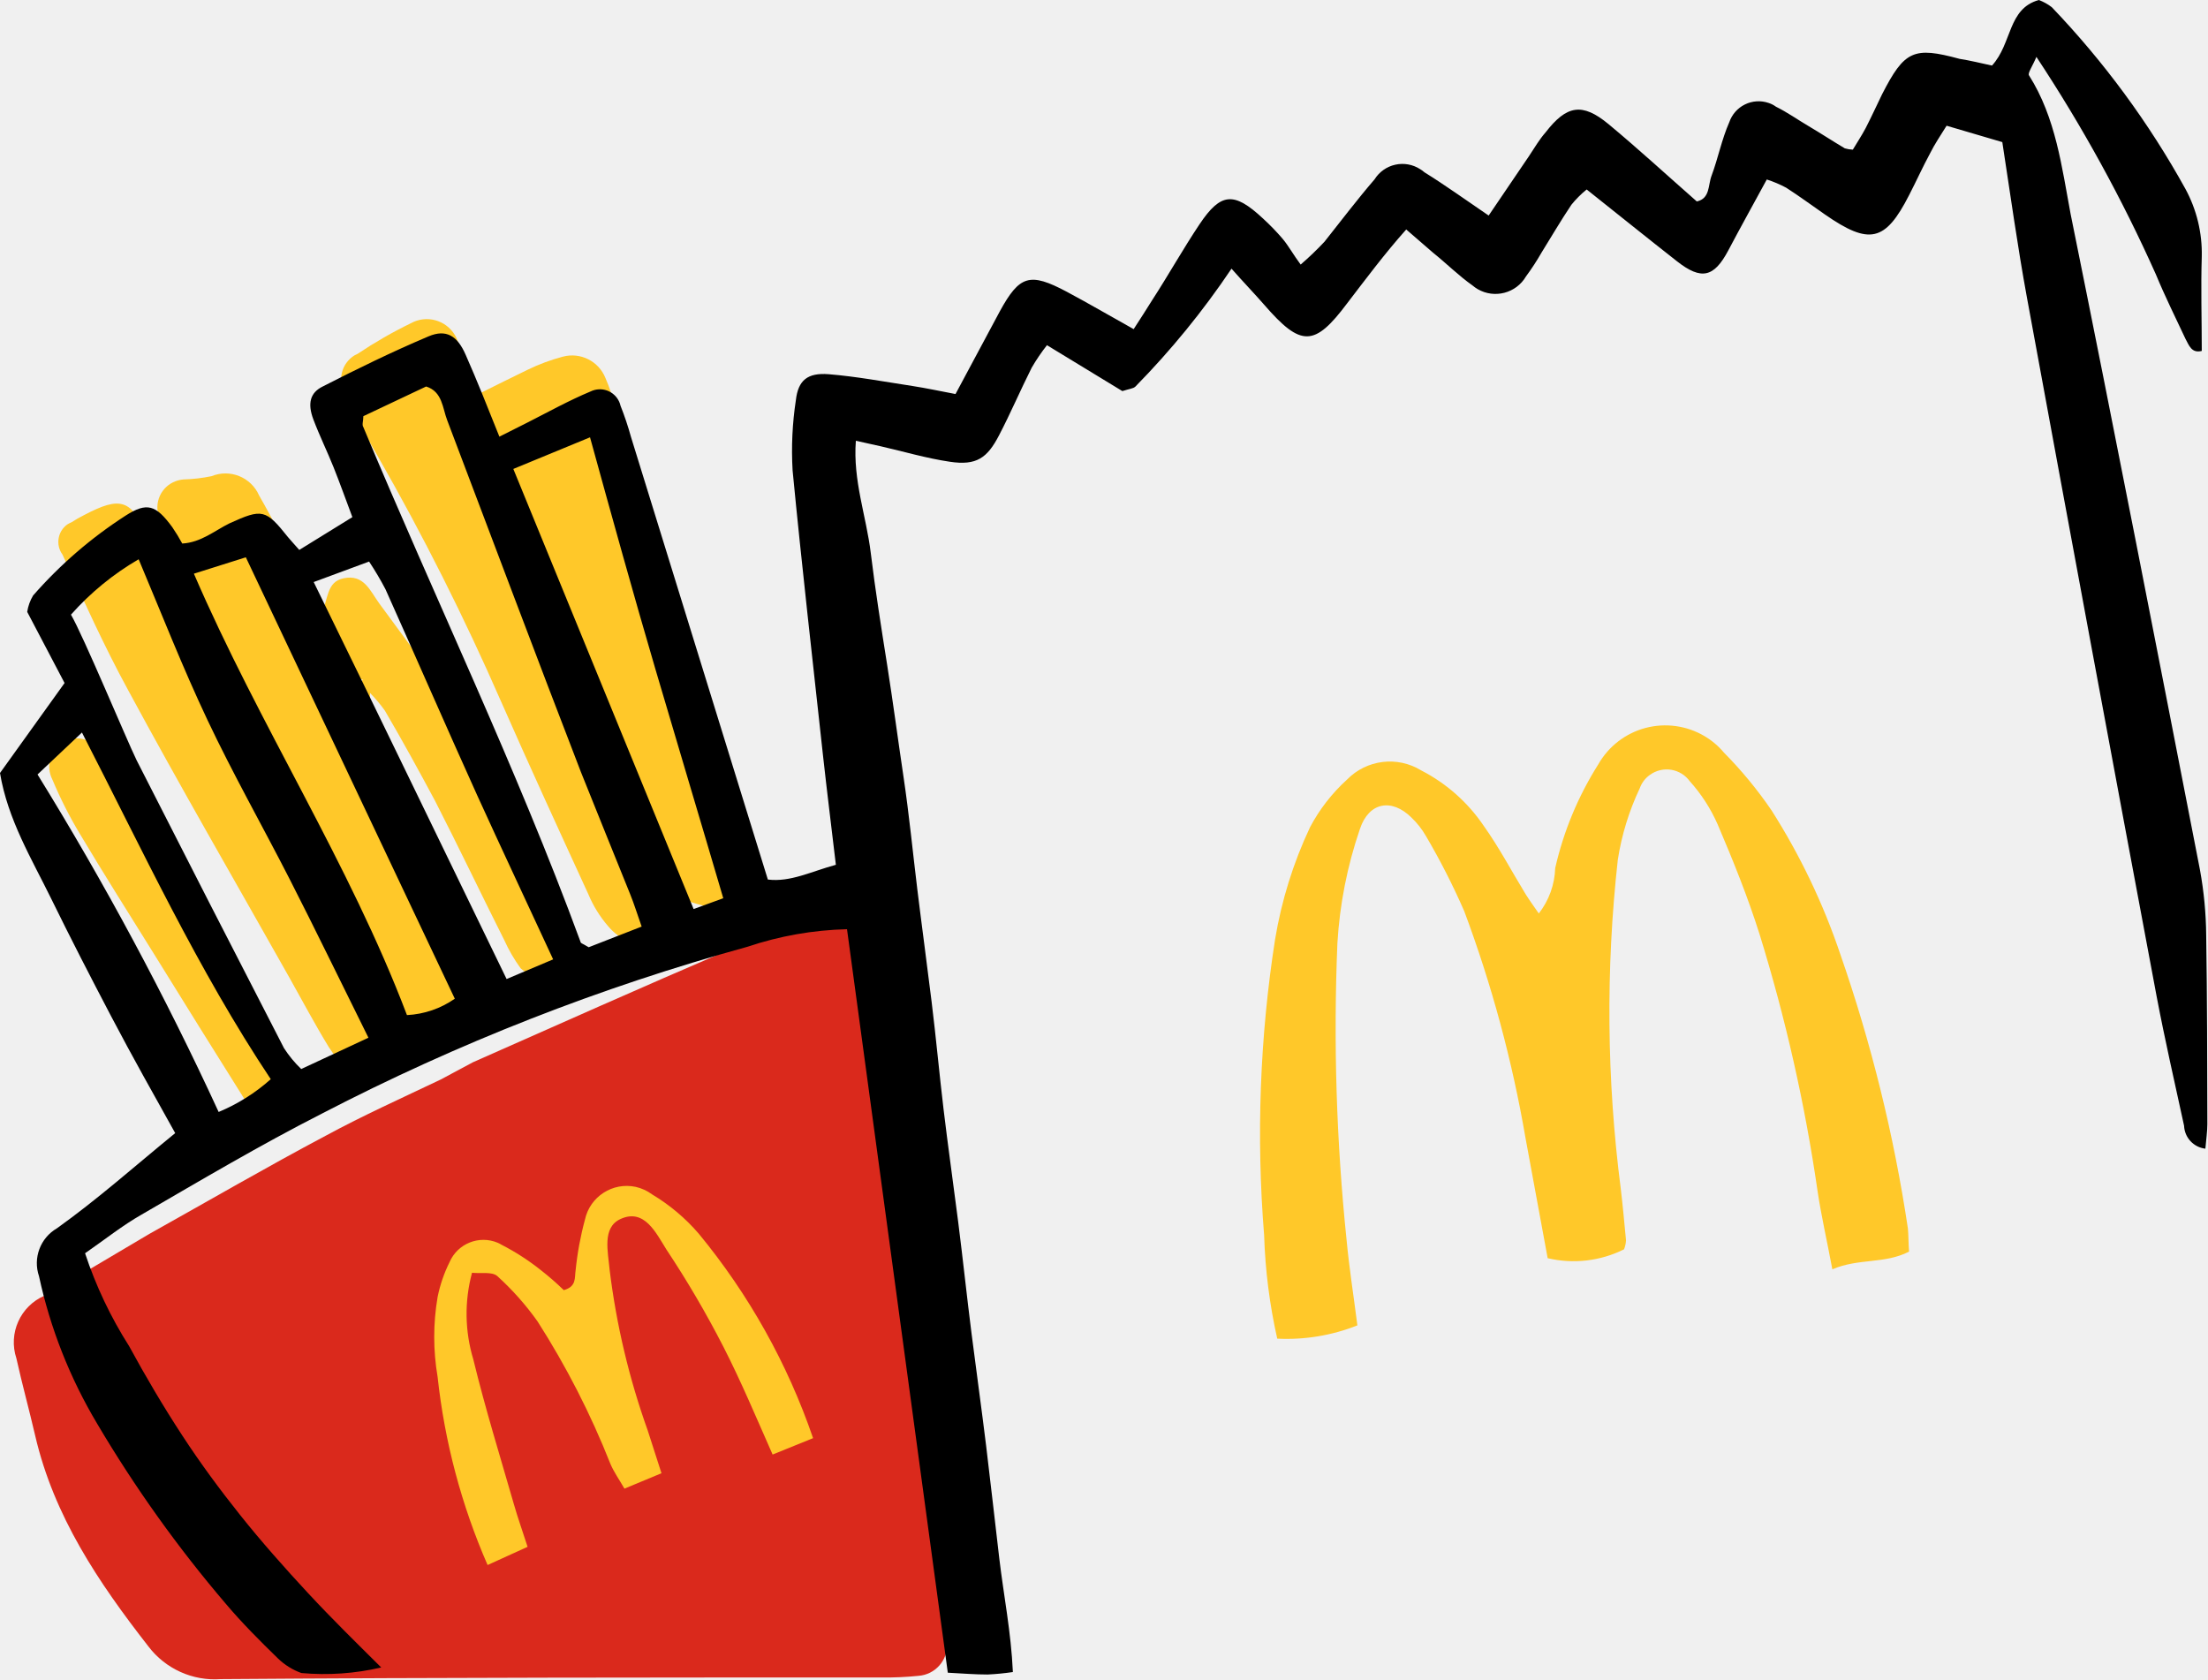
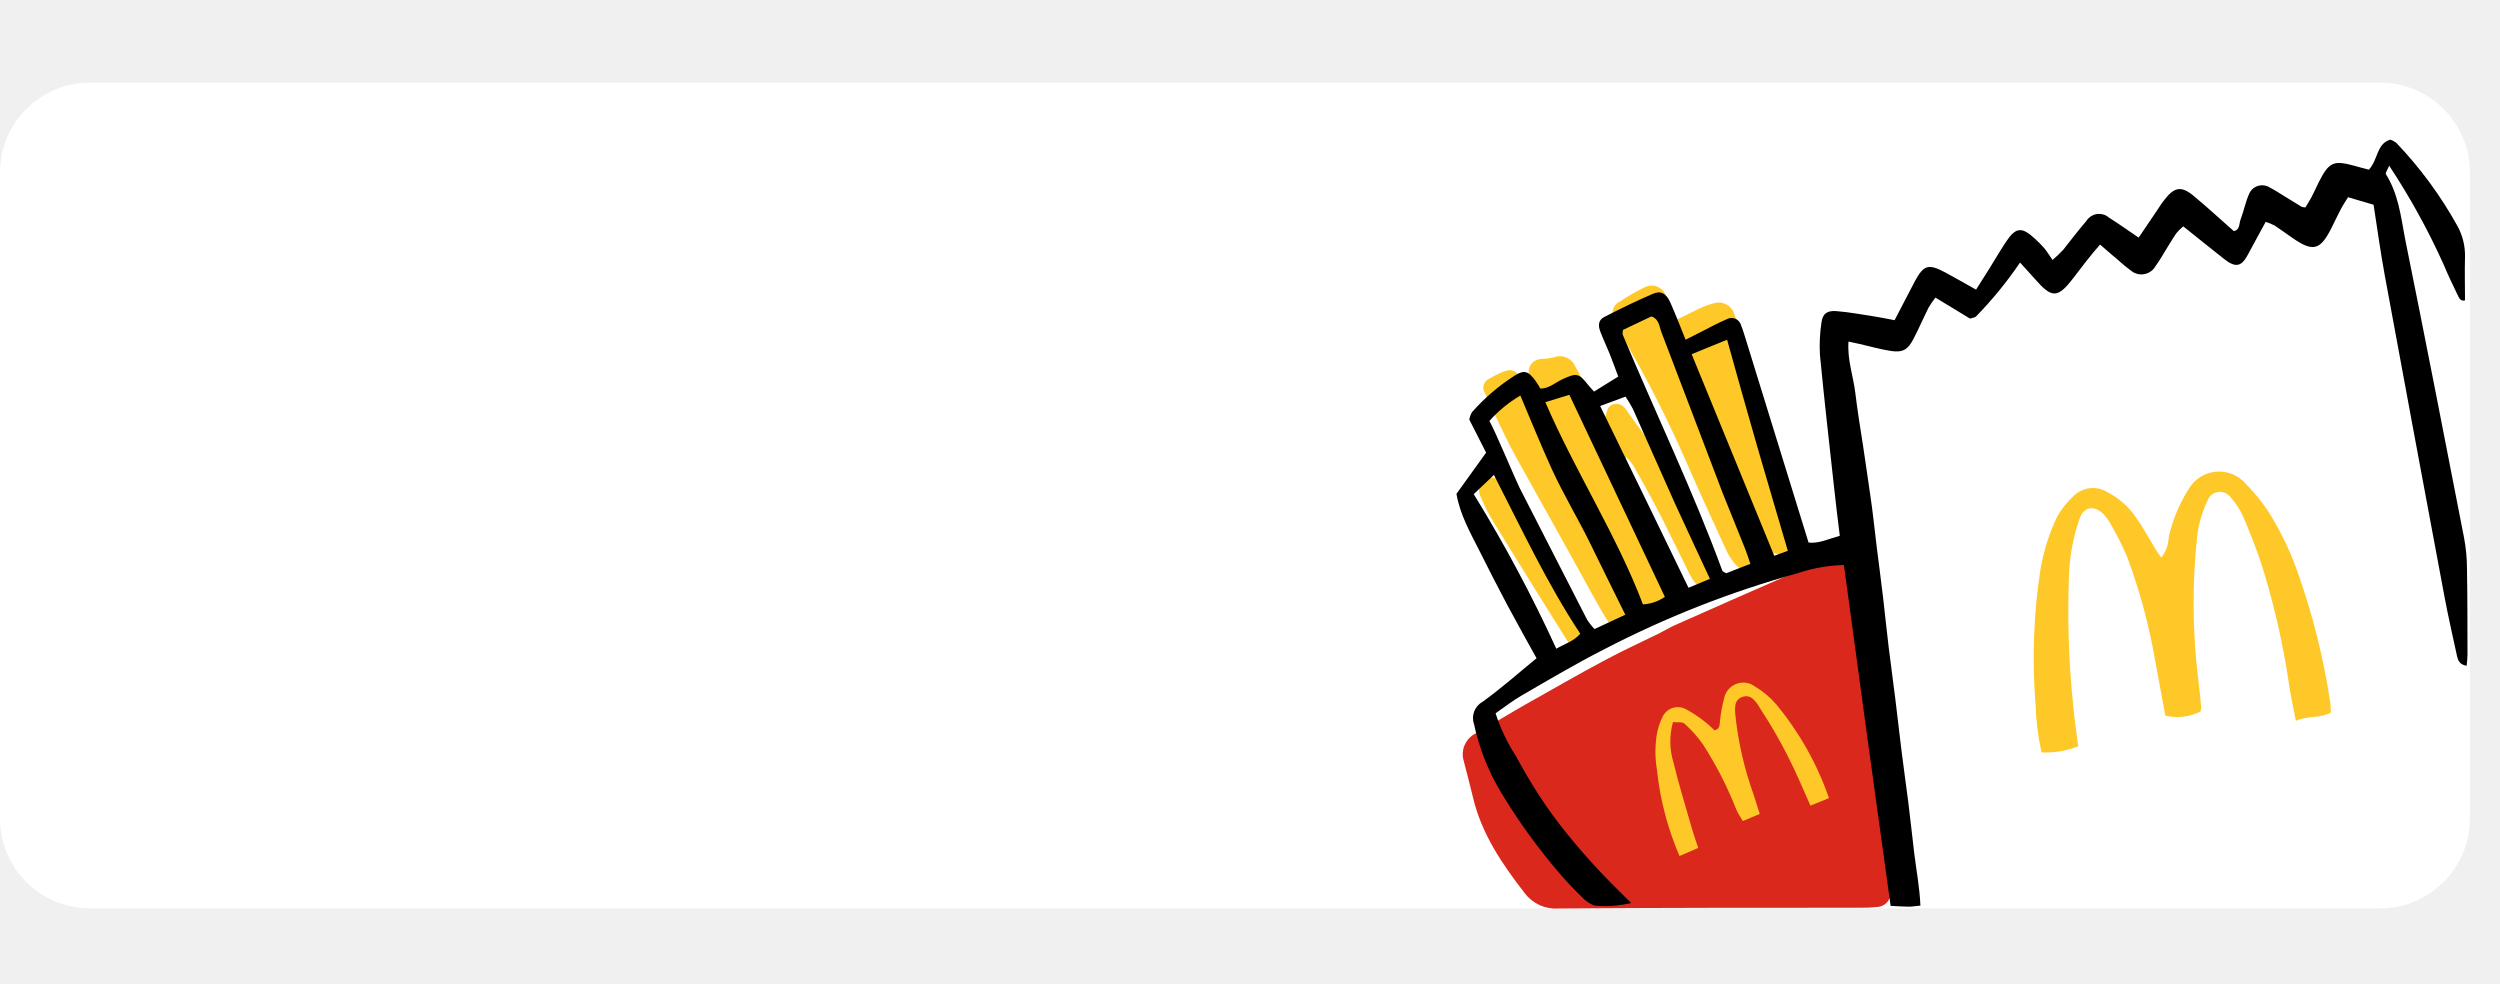
- <svg xmlns="http://www.w3.org/2000/svg" id="Layer_1" data-name="Layer 1" viewBox="0 0 134.72 102.45">
+ <svg xmlns="http://www.w3.org/2000/svg" id="Layer_1" data-name="Layer 1" viewBox="0 0 333 131">
  <defs>
-     <style>.cls-1{fill:#da291c;}.cls-2{fill:#ffc829;}.cls-3{fill:#fff;}</style>
+     <style>.cls-1{fill:#fff;}.cls-2{fill:#da291c;}.cls-3{fill:#ffc829;}.cls-4{fill:none;}</style>
  </defs>
+   <rect id="Rectangle_24-2" data-name="Rectangle 24-2" class="cls-1" y="11" width="329" height="110" rx="12" />
  <g id="Group_283" data-name="Group 283">
    <g id="From_selection_Image" data-name="From selection Image">
-       <path id="Path_884" data-name="Path 884" class="cls-1" d="M28.85,64.81C34,62.53,39.18,60.22,44.36,58c1.4-.6,2.88-1,4.34-1.51a7.5,7.5,0,0,1,1.68-.35c2.07-.2,3,1.08,2.19,3a3.24,3.24,0,0,0-.19,2.19A123.48,123.48,0,0,1,55.66,83.5c.09,1.34.24,2.67.45,4,.57,3.78.63,7.64,1.56,11.38a4.85,4.85,0,0,1,.12,1.42,1.89,1.89,0,0,1-1.74,1.94,19.57,19.57,0,0,1-2.3.1c-13.42,0-26.85,0-40.27.1a5.08,5.08,0,0,1-4.43-2C6,96.53,3.29,92.5,2.15,87.6,1.78,86,1.35,84.45,1,82.87a3.1,3.1,0,0,1,1.71-3.82C4.83,77.83,7,76.52,9.11,75.28c3.58-2,7.16-4.08,10.78-6,2.27-1.23,4.63-2.29,7-3.42Z" transform="translate(0 0)" />
-       <path id="Path_885" data-name="Path 885" class="cls-2" d="M25,64.23a8.63,8.63,0,0,0-.94.48c-1.85,1.21-2.81,1-4-.83-.85-1.39-1.61-2.83-2.41-4.25C14.36,53.79,11,48,7.81,42.09c-1.47-2.69-2.72-5.49-4-8.26A1.31,1.31,0,0,1,4.1,32a1.74,1.74,0,0,1,.27-.14,6.93,6.93,0,0,1,.75-.43c2.24-1.18,2.93-1,3.91,1.43A205.81,205.81,0,0,0,19.35,53.72c.77,1.41,1.52,2.83,2.43,4.52a2.63,2.63,0,0,0-.24-2.42c-1.51-3.1-3.1-6.17-4.64-9.25Q13.65,40,10.42,33.43a9.69,9.69,0,0,1-.71-1.88,1.7,1.7,0,0,1,1-2.19,1.72,1.72,0,0,1,.5-.11,9.74,9.74,0,0,0,1.7-.2,2.24,2.24,0,0,1,2.9,1.18c.91,1.58,1.71,3.21,2.55,4.83.4.75.79,1.51,1.25,2.38.43-.88.3-1.95,1.36-2.16,1.23-.26,1.61.76,2.16,1.52,1.13,1.55,2.28,3.09,3.41,4.63a53.88,53.88,0,0,1,6.38,11.22,28,28,0,0,1,1.26,4.69,2.44,2.44,0,0,1-.23,1.38,1.36,1.36,0,0,1-1.82.62,1.83,1.83,0,0,1-.36-.26,9.67,9.67,0,0,1-1-1.72c-1.42-2.82-2.78-5.68-4.22-8.49-1-1.87-2-3.69-3.07-5.52a9.11,9.11,0,0,0-.9-1.07,3.89,3.89,0,0,0,.1,1.08q3,6.22,6,12.43c.8,1.65,1.8,3.24.37,5.07-.18.24,0,.73-.06,1.11C28.89,62.92,25.56,64.73,25,64.23ZM22,41.65l.1-.17-.15,0Z" transform="translate(0 0)" />
-       <path id="Path_886" data-name="Path 886" class="cls-2" d="M29.27,24c1.06-.52,2-1,2.92-1.44a11.83,11.83,0,0,1,2.15-.8,2.19,2.19,0,0,1,2.6,1.3,10.08,10.08,0,0,1,.55,1.63c.68,2.29,1.34,4.6,2,6.88,2.08,6.78,4.2,13.55,5.93,20.43a5.51,5.51,0,0,1,.22,1.13,2,2,0,0,1-2.57,2.16A10,10,0,0,1,42.05,55a2.46,2.46,0,0,0-.3.55c-.17,1-.4,2-1.56,2.15a3.41,3.41,0,0,1-3.09-1.2,7.22,7.22,0,0,1-1.2-1.94c-1.8-3.92-3.6-7.84-5.34-11.79a156,156,0,0,0-7.49-14.9,42,42,0,0,1-2-3.82,1.72,1.72,0,0,1,.56-2.37l.2-.1a27.21,27.21,0,0,1,3.24-1.86,2,2,0,0,1,2.69.73,1.58,1.58,0,0,1,.16.35c.26.51.4,1.08.62,1.61S29,23.43,29.27,24Z" transform="translate(0 0)" />
-       <path id="Path_887" data-name="Path 887" class="cls-2" d="M18.54,67.12A1.56,1.56,0,0,1,17,68.66a1.65,1.65,0,0,1-.78-.23A4.72,4.72,0,0,1,15,67.19c-1.89-3-3.75-6-5.61-9-1.52-2.44-3.05-4.86-4.52-7.32A25.71,25.71,0,0,1,3.2,47.57a1.74,1.74,0,0,1,.73-2.34l.14-.06a1.64,1.64,0,0,1,2,.63,5.58,5.58,0,0,1,.51.69l7.5,12.22c1,1.71,2,3.44,3,5.17C17.74,65,18.52,66,18.54,67.12Z" transform="translate(0 0)" />
-       <path id="Path_888" data-name="Path 888" class="cls-3" d="M17.32,101.46c1.32-1,1.32-1,3,0Z" transform="translate(0 0)" />
-       <path id="Path_889" data-name="Path 889" class="cls-3" d="M47.64,88.39c-.23-.25-.44-.37-.45-.5a8.83,8.83,0,0,1,0-1.26.39.39,0,0,1,.26,0A1.12,1.12,0,0,1,48,88C47.93,88.1,47.84,88.15,47.64,88.39Z" transform="translate(0 0)" />
-       <path id="Path_890" data-name="Path 890" class="cls-3" d="M22,41.65l0-.19.14,0Z" transform="translate(0 0)" />
+       <path id="Path_884" data-name="Path 884" class="cls-2" d="M98.14,72.88c5.17-2.29,10.33-4.59,15.52-6.84,1.4-.61,2.88-1,4.33-1.52a8.75,8.75,0,0,1,1.69-.35c2.06-.19,3,1.09,2.18,3a3.24,3.24,0,0,0-.19,2.19A124.67,124.67,0,0,1,125,91.56a38.23,38.23,0,0,0,.45,4c.57,3.79.63,7.65,1.55,11.39a5.19,5.19,0,0,1,.13,1.42,1.89,1.89,0,0,1-1.75,1.94,19.57,19.57,0,0,1-2.3.1c-13.42,0-26.84,0-40.26.1a5.11,5.11,0,0,1-4.44-2.05c-3-3.86-5.76-7.9-6.9-12.79-.37-1.58-.8-3.15-1.2-4.73A3.11,3.11,0,0,1,72,87.12c2.18-1.22,4.29-2.54,6.46-3.77,3.58-2,7.15-4.09,10.77-6,2.28-1.23,4.64-2.29,6.95-3.43Z" transform="translate(124.71 10.5)" />
+       <path id="Path_885" data-name="Path 885" class="cls-3" d="M94.26,72.29c-.45.23-.72.33-1,.48-1.85,1.21-2.81,1-4-.82-.85-1.39-1.62-2.83-2.42-4.25C83.66,61.86,80.32,56,77.1,50.16c-1.46-2.69-2.71-5.49-4-8.27a1.3,1.3,0,0,1,.31-1.8.94.94,0,0,1,.26-.14,8,8,0,0,1,.75-.43c2.25-1.18,2.93-1,3.91,1.42A207,207,0,0,0,88.64,61.79c.78,1.41,1.53,2.83,2.44,4.52a2.69,2.69,0,0,0-.25-2.43c-1.51-3.1-3.1-6.16-4.63-9.25q-3.27-6.56-6.49-13.13a9.66,9.66,0,0,1-.7-1.88,1.7,1.7,0,0,1,1-2.19,1.72,1.72,0,0,1,.5-.11,9.74,9.74,0,0,0,1.7-.2,2.23,2.23,0,0,1,2.9,1.18c.91,1.57,1.71,3.21,2.56,4.82.4.76.79,1.52,1.24,2.39.43-.88.31-1.95,1.36-2.17,1.23-.25,1.61.77,2.17,1.53,1.12,1.55,2.27,3.09,3.41,4.63a53.39,53.39,0,0,1,6.37,11.22,28,28,0,0,1,1.27,4.69,2.53,2.53,0,0,1-.23,1.38,1.35,1.35,0,0,1-1.82.61,1,1,0,0,1-.36-.26,8.73,8.73,0,0,1-1-1.71c-1.42-2.82-2.78-5.68-4.23-8.49-1-1.87-2-3.69-3.06-5.52a9.34,9.34,0,0,0-.91-1.07,4.3,4.3,0,0,0,.1,1.08q3,6.23,6,12.43c.8,1.65,1.8,3.24.37,5.07-.19.24,0,.73-.06,1.11C98.18,71,94.86,72.8,94.26,72.29Zm-3-22.57.09-.17-.14,0Z" transform="translate(124.71 10.5)" />
+       <path id="Path_886" data-name="Path 886" class="cls-3" d="M98.57,32.11c1.05-.53,2-1,2.92-1.44a11.83,11.83,0,0,1,2.15-.8,2.18,2.18,0,0,1,2.6,1.29,12,12,0,0,1,.54,1.63c.69,2.3,1.34,4.6,2,6.89,2.08,6.78,4.2,13.55,5.94,20.43a7.15,7.15,0,0,1,.22,1.12,2,2,0,0,1-1.73,2.24,2,2,0,0,1-.85-.07,9.15,9.15,0,0,1-1.05-.33,2,2,0,0,0-.3.55c-.17,1-.4,2-1.57,2.15a3.41,3.41,0,0,1-3.08-1.2,7.41,7.41,0,0,1-1.21-1.95c-1.8-3.91-3.6-7.84-5.33-11.78a156,156,0,0,0-7.49-14.9,39.63,39.63,0,0,1-2-3.82,1.73,1.73,0,0,1,.55-2.37l.2-.1a26.08,26.08,0,0,1,3.24-1.86,2,2,0,0,1,2.7.73,2.17,2.17,0,0,1,.15.35c.26.51.4,1.08.62,1.61S98.29,31.49,98.57,32.11Z" transform="translate(124.71 10.5)" />
+       <path id="Path_887" data-name="Path 887" class="cls-3" d="M87.84,75.19a1.58,1.58,0,0,1-2.38,1.31,4.53,4.53,0,0,1-1.15-1.24c-1.89-3-3.75-6-5.62-9-1.51-2.43-3-4.85-4.52-7.31a24.43,24.43,0,0,1-1.67-3.31,1.73,1.73,0,0,1,.72-2.34l.14-.06a1.64,1.64,0,0,1,2,.63,6.82,6.82,0,0,1,.51.69q3.75,6.11,7.49,12.22c1,1.7,2,3.44,3,5.17C87,73,87.82,74,87.84,75.19Z" transform="translate(124.71 10.5)" />
+       <path id="Path_888" data-name="Path 888" class="cls-1" d="M86.62,109.53c1.31-1,1.31-1,3,0Z" transform="translate(124.71 10.5)" />
+       <path id="Path_889" data-name="Path 889" class="cls-1" d="M116.94,96.46c-.24-.25-.45-.37-.46-.51a8.69,8.69,0,0,1,0-1.25.36.36,0,0,1,.25,0,1.11,1.11,0,0,1,.5,1.39C117.22,96.16,117.14,96.22,116.94,96.46Z" transform="translate(124.71 10.5)" />
+       <path id="Path_890" data-name="Path 890" class="cls-1" d="M91.26,49.72l-.05-.19.14,0Z" transform="translate(124.71 10.5)" />
    </g>
    <g id="Layer_7_Image" data-name="Layer 7 Image">
-       <path id="Path_891" data-name="Path 891" d="M121.54,4c1.24-1.35.95-3.47,2.86-4a3.07,3.07,0,0,1,.79.44,53.4,53.4,0,0,1,8.15,11.08,8.25,8.25,0,0,1,1,4.13c-.06,1.91,0,3.83,0,5.76-.63.16-.78-.35-1-.75-.61-1.3-1.25-2.59-1.8-3.92a92.49,92.49,0,0,0-7.29-13.27c-.22.54-.55,1-.45,1.13,1.64,2.59,2,5.6,2.54,8.47,2.7,13.33,5.3,26.69,7.89,40a23.35,23.35,0,0,1,.38,4c.06,3.84.06,7.67.07,11.51,0,.45-.07.91-.12,1.5a1.47,1.47,0,0,1-1.3-1.4c-.57-2.62-1.17-5.24-1.67-7.87q-4-21.33-7.92-42.67c-.57-3.1-1-6.23-1.5-9.47l-3.4-1c-.36.58-.72,1.11-1,1.67-.46.85-.85,1.72-1.29,2.57-1.45,2.84-2.42,3.06-5.14,1.17-.78-.54-1.55-1.11-2.36-1.63a7.2,7.2,0,0,0-1.18-.5c-.82,1.51-1.6,2.91-2.35,4.33-.87,1.64-1.64,1.83-3.13.66-1.8-1.41-3.57-2.84-5.51-4.38a6.29,6.29,0,0,0-.93.93c-.64.95-1.22,1.95-1.83,2.93a14.8,14.8,0,0,1-.94,1.44,2.16,2.16,0,0,1-2.95.78,2.18,2.18,0,0,1-.31-.22c-.85-.6-1.61-1.36-2.41-2L85.8,14c-1.32,1.48-2.45,3-3.6,4.5-2,2.67-2.82,2.68-5.06.1-.61-.7-1.26-1.37-2-2.21a50.15,50.15,0,0,1-5.87,7.2c-.13.12-.36.13-.79.27l-4.6-2.8a11.77,11.77,0,0,0-.93,1.37c-.69,1.37-1.29,2.78-2,4.14s-1.36,1.85-3,1.6c-1.42-.21-2.8-.62-4.2-.94l-1.53-.34c-.19,2.42.64,4.61.91,6.85s.64,4.55,1,6.83.66,4.56,1,6.84.56,4.56.84,6.85.59,4.56.87,6.84.47,4.39.73,6.57.6,4.57.89,6.85.53,4.57.82,6.85.61,4.56.89,6.85.53,4.57.8,6.85.72,4.5.83,6.94a15.44,15.44,0,0,1-1.54.15c-.75,0-1.5-.06-2.43-.11-2.06-15.16-4.1-30.24-6.15-45.36a20.6,20.6,0,0,0-6.07,1.07A133,133,0,0,0,19.64,67.94c-3.75,1.91-7.38,4.06-11,6.16-1.16.66-2.21,1.5-3.45,2.36a25.4,25.4,0,0,0,2.69,5.67c1,1.84,2.08,3.67,3.23,5.43s2.3,3.31,3.55,4.88,2.72,3.23,4.15,4.77,2.92,3,4.45,4.52a15.33,15.33,0,0,1-4.87.34,4,4,0,0,1-1.42-.88c-1.1-1.07-2.19-2.16-3.18-3.33a78,78,0,0,1-7.86-11,29.81,29.81,0,0,1-3.55-9,2.46,2.46,0,0,1,1.09-2.92c2.48-1.77,4.77-3.81,7.22-5.81C9.42,66.85,8.07,64.46,6.78,62s-2.47-4.75-3.65-7.16S.47,50,0,47.16l3.94-5.49L1.66,37.33a2.77,2.77,0,0,1,.36-1,26.75,26.75,0,0,1,5.64-4.87c1.31-.84,1.85-.66,2.85.7a11.21,11.21,0,0,1,.61,1c1.14-.06,2-.8,2.88-1.23,2-.91,2.21-.87,3.58.85.17.21.37.41.68.77l3.24-2c-.42-1.12-.77-2.1-1.15-3.05s-.86-1.93-1.23-2.91-.19-1.63.55-2c2.13-1.09,4.28-2.14,6.48-3.07,1.06-.45,1.75-.05,2.26,1.12.7,1.58,1.33,3.18,2.06,5l1.71-.86c1.28-.65,2.54-1.35,3.86-1.9a1.29,1.29,0,0,1,1.73.61,1.14,1.14,0,0,1,.09.26,18.61,18.61,0,0,1,.64,1.91l8.35,27c1.38.17,2.64-.49,4.15-.9-.27-2.29-.54-4.45-.78-6.62-.63-5.81-1.3-11.62-1.86-17.44a20.54,20.54,0,0,1,.2-4.29c.14-1.21.71-1.68,2-1.58,1.71.14,3.41.46,5.12.72.84.13,1.67.31,2.62.49L61,19c1.21-2.21,1.83-2.4,4.09-1.2,1.35.72,2.66,1.49,4.08,2.28.43-.66.78-1.21,1.13-1.77,1-1.54,1.88-3.12,2.89-4.63,1.3-1.94,2.1-2,3.87-.35a14.05,14.05,0,0,1,1.2,1.24c.37.44.67,1,1.1,1.57a19,19,0,0,0,1.45-1.39c1-1.26,2-2.58,3.06-3.81a2,2,0,0,1,2.78-.62,1.57,1.57,0,0,1,.26.19c1.29.8,2.52,1.69,3.92,2.64l2.47-3.64c.32-.48.62-1,1-1.43,1.29-1.67,2.24-1.83,3.84-.51,1.83,1.52,3.58,3.13,5.39,4.72.82-.18.68-1,.9-1.57.4-1.07.62-2.22,1.08-3.26a1.89,1.89,0,0,1,2.4-1.18,1.6,1.6,0,0,1,.45.23c.69.34,1.32.79,2,1.19s1.46.91,2.2,1.35a2,2,0,0,0,.49.08c.23-.39.53-.84.78-1.31.35-.68.67-1.38,1-2.06,1.37-2.68,1.93-2.93,4.73-2.17C120.2,3.69,120.85,3.85,121.54,4ZM22.48,63.31c-1.69-3.4-3.22-6.57-4.82-9.7s-3.45-6.4-5-9.68-2.77-6.42-4.2-9.81A16.81,16.81,0,0,0,4.33,37.5c.75,1.28,3.35,7.53,4,8.87q4.48,8.81,9,17.58a7.09,7.09,0,0,0,1.05,1.27Zm-.31-37.92c0,.31-.1.52,0,.67,4.38,10.49,9.33,20.73,13.25,31.4,0,.08.14.12.22.17l.28.16,3.23-1.26c-.27-.76-.46-1.39-.71-2-1-2.48-2-4.94-3-7.44C32.7,40,30,32.79,27.29,25.65,27,24.91,27,23.89,26,23.58Zm9.15,3.22,11,26.85,1.81-.66C42.72,50,41.35,45.45,40,40.86s-2.67-9.36-4-14.18Zm2.43,29.92c-1.6-3.46-3.14-6.73-4.63-10-1.89-4.18-3.72-8.39-5.6-12.58a19,19,0,0,0-1-1.69l-3.38,1.25c4,8.16,7.83,16.12,11.77,24.22ZM11.83,35c4,9.27,9.48,17.65,13,26.93a5.59,5.59,0,0,0,2.92-1L15,34ZM2.29,47.25A191.18,191.18,0,0,1,13.34,67.84a11.25,11.25,0,0,0,3.18-2C12.06,59.14,8.73,51.94,5,44.69Z" transform="translate(0 0)" />
+       <path id="Path_891" data-name="Path 891" d="M190.83,12.1c1.25-1.36,1-3.47,2.86-4a2.88,2.88,0,0,1,.79.43,53.73,53.73,0,0,1,8.15,11.09,8.14,8.14,0,0,1,1,4.12c-.06,1.92,0,3.84,0,5.77-.64.16-.79-.35-1-.75-.62-1.3-1.25-2.59-1.8-3.92a93.53,93.53,0,0,0-7.3-13.27c-.22.53-.55,1-.44,1.13,1.64,2.59,2,5.6,2.53,8.47,2.7,13.33,5.3,26.69,7.89,40a22.39,22.39,0,0,1,.38,4c.07,3.83.06,7.67.07,11.51,0,.45-.06.91-.11,1.5-1-.16-1.17-.77-1.31-1.4-.56-2.63-1.17-5.24-1.66-7.88q-4-21.33-7.93-42.67c-.57-3.1-1-6.23-1.5-9.46l-3.4-1c-.36.58-.72,1.11-1,1.67-.45.85-.85,1.72-1.28,2.57-1.46,2.84-2.43,3.06-5.14,1.17-.79-.54-1.56-1.11-2.36-1.64a8.26,8.26,0,0,0-1.19-.49c-.82,1.51-1.6,2.91-2.35,4.33-.86,1.64-1.64,1.82-3.13.66-1.79-1.41-3.57-2.84-5.5-4.39a7,7,0,0,0-.94.94c-.64.95-1.22,1.95-1.82,2.92a17.09,17.09,0,0,1-.94,1.45,2.17,2.17,0,0,1-3,.78,2.32,2.32,0,0,1-.3-.22c-.86-.61-1.61-1.36-2.41-2l-1.67-1.44c-1.32,1.47-2.44,3-3.6,4.5-2.05,2.66-2.82,2.67-5.06.1-.61-.71-1.26-1.37-2-2.21a52.06,52.06,0,0,1-5.88,7.2c-.13.12-.35.13-.78.27l-4.61-2.8a12.56,12.56,0,0,0-.93,1.36c-.68,1.37-1.29,2.79-2,4.15s-1.35,1.85-3,1.6c-1.42-.22-2.8-.62-4.2-.94L121.51,35c-.18,2.42.64,4.6.91,6.85s.64,4.55,1,6.83.65,4.55,1,6.83.56,4.57.85,6.85.59,4.57.86,6.85.47,4.38.74,6.57.6,4.56.88,6.85.54,4.57.82,6.85.61,4.56.9,6.84.52,4.57.8,6.86.71,4.5.82,6.94c-.63.06-1.09.15-1.54.15-.75,0-1.5-.07-2.43-.11C125,95,122.94,79.88,120.9,64.76a20.61,20.61,0,0,0-6.08,1.07A133,133,0,0,0,88.94,76c-3.75,1.91-7.38,4.06-11,6.16-1.15.66-2.21,1.5-3.44,2.35a24.17,24.17,0,0,0,2.69,5.67c1,1.85,2.07,3.68,3.22,5.44s2.3,3.31,3.56,4.88,2.71,3.23,4.14,4.77,2.92,3,4.45,4.51a15,15,0,0,1-4.86.35,4,4,0,0,1-1.43-.88c-1.1-1.07-2.18-2.16-3.17-3.33A78.56,78.56,0,0,1,75.2,95a29.57,29.57,0,0,1-3.56-9A2.47,2.47,0,0,1,72.74,83c2.48-1.78,4.77-3.82,7.22-5.82-1.24-2.25-2.59-4.64-3.88-7.06S73.6,65.35,72.42,63s-2.65-4.88-3.13-7.72l3.95-5.49L71,45.39a2.82,2.82,0,0,1,.37-1A26.7,26.7,0,0,1,77,39.56c1.31-.84,1.85-.66,2.85.7.22.3.39.63.62,1,1.14,0,2-.8,2.88-1.22,2-.91,2.21-.87,3.58.85.17.21.36.41.68.77l3.23-2c-.42-1.13-.77-2.1-1.15-3.05s-.85-1.93-1.23-2.91-.19-1.63.56-2c2.12-1.09,4.28-2.14,6.47-3.08,1.06-.45,1.75,0,2.27,1.13.7,1.57,1.32,3.18,2.05,5l1.72-.87c1.28-.64,2.53-1.34,3.85-1.9a1.29,1.29,0,0,1,1.73.62.82.82,0,0,1,.1.26c.25.62.44,1.27.64,1.91,2.77,9,5.54,17.92,8.34,27,1.38.16,2.64-.49,4.16-.9-.28-2.29-.55-4.45-.78-6.62-.64-5.81-1.3-11.62-1.86-17.44a20.54,20.54,0,0,1,.19-4.29c.15-1.21.72-1.68,2-1.58,1.72.14,3.42.46,5.12.72.84.13,1.67.31,2.63.49L130.33,27c1.2-2.22,1.82-2.41,4.09-1.2,1.34.72,2.66,1.49,4.08,2.28.42-.67.78-1.21,1.12-1.77,1-1.54,1.88-3.12,2.89-4.63,1.3-1.94,2.1-2,3.87-.35a15.59,15.59,0,0,1,1.21,1.23c.37.45.67.95,1.1,1.57.5-.43,1-.9,1.44-1.38,1-1.26,2-2.59,3.06-3.81a2,2,0,0,1,2.79-.63l.26.2c1.28.8,2.51,1.69,3.92,2.64l2.46-3.64c.33-.48.63-1,1-1.43,1.29-1.67,2.23-1.84,3.84-.51,1.83,1.52,3.57,3.13,5.38,4.72.83-.19.68-1,.9-1.57.41-1.07.63-2.22,1.08-3.27a1.89,1.89,0,0,1,2.4-1.17,1.65,1.65,0,0,1,.46.23c.68.34,1.31.78,2,1.19l2.2,1.35a2.09,2.09,0,0,0,.49.08c.23-.39.53-.84.78-1.31.36-.68.67-1.38,1-2.06,1.38-2.68,1.94-2.94,4.74-2.18C189.49,11.76,190.15,11.92,190.83,12.1ZM91.78,71.38C90.09,68,88.55,64.81,87,61.67S83.5,55.28,82,52s-2.76-6.43-4.2-9.81a16.94,16.94,0,0,0-4.12,3.38c.74,1.28,3.35,7.53,4,8.87q4.49,8.81,9,17.58a8.06,8.06,0,0,0,1,1.27Zm-.32-37.93c0,.31-.1.53,0,.68,4.38,10.48,9.34,20.73,13.25,31.4,0,.07.14.12.22.17l.29.16,3.22-1.26c-.26-.76-.46-1.39-.7-2-1-2.48-2-5-3-7.45C102,48,99.32,40.85,96.58,33.72,96.3,33,96.3,32,95.25,31.65Zm9.16,3.23,11,26.85,1.81-.66c-1.4-4.77-2.76-9.35-4.09-13.94s-2.66-9.36-4-14.18Zm2.43,29.92c-1.6-3.46-3.15-6.73-4.64-10-1.89-4.19-3.72-8.4-5.6-12.59a16.7,16.7,0,0,0-1-1.68l-3.38,1.25c4,8.15,7.83,16.11,11.77,24.21ZM81.13,43.07c4,9.27,9.47,17.65,13,26.93a5.59,5.59,0,0,0,2.92-1L84.33,42.09ZM71.59,55.32a189.36,189.36,0,0,1,11,20.59c1.14-.66,2.34-1,3.19-2C81.35,67.21,78,60,74.28,52.76Z" transform="translate(124.71 10.5)" />
    </g>
    <g id="Inserted_Image_Image" data-name="Inserted Image Image">
-       <path id="Path_892" data-name="Path 892" class="cls-2" d="M116.48,76.36c-1.5.77-3.08.39-4.68,1.08-.34-1.81-.68-3.28-.9-4.76A102.75,102.75,0,0,0,107.36,57c-.72-2.28-1.62-4.51-2.56-6.71a9.88,9.88,0,0,0-1.7-2.63,1.74,1.74,0,0,0-2.44-.38,1.69,1.69,0,0,0-.61.81,15.86,15.86,0,0,0-1.34,4.36,84.22,84.22,0,0,0,.18,20.07c.12,1,.22,2.1.32,3.15a1.75,1.75,0,0,1-.12.55,6.89,6.89,0,0,1-4.66.54l-1.35-7.32a76.41,76.41,0,0,0-3.74-13.85A43.14,43.14,0,0,0,87,51a5,5,0,0,0-.88-1.12c-1.2-1.19-2.59-.95-3.14.68a26.25,26.25,0,0,0-1.38,7,125.45,125.45,0,0,0,.56,18.08c.16,1.71.43,3.41.66,5.22a11.69,11.69,0,0,1-4.89.81,33.53,33.53,0,0,1-.8-6.31A77,77,0,0,1,77.8,57.3a26.05,26.05,0,0,1,2.13-6.83,10.65,10.65,0,0,1,2.26-2.91A3.65,3.65,0,0,1,86.71,47a10.28,10.28,0,0,1,3.83,3.4c.94,1.32,1.7,2.77,2.55,4.16.24.38.5.74.8,1.17a4.74,4.74,0,0,0,1-2.77,20.23,20.23,0,0,1,2.63-6.33A4.7,4.7,0,0,1,104,44.91a4.56,4.56,0,0,1,1.18,1,25.16,25.16,0,0,1,2.91,3.53,40.33,40.33,0,0,1,4.2,8.79,92.61,92.61,0,0,1,4.12,16.72C116.45,75.38,116.44,75.84,116.48,76.36Z" transform="translate(0 0)" />
+       <path id="Path_892" data-name="Path 892" class="cls-3" d="M185.77,84.42c-1.5.78-3.07.4-4.67,1.09-.35-1.81-.68-3.28-.9-4.76a102.51,102.51,0,0,0-3.55-15.68c-.71-2.28-1.62-4.51-2.55-6.71a10.14,10.14,0,0,0-1.7-2.63,1.76,1.76,0,0,0-2.45-.38,1.7,1.7,0,0,0-.61.81A15.84,15.84,0,0,0,168,60.52a83.7,83.7,0,0,0,.17,20.07c.12,1,.23,2.1.32,3.15a2.07,2.07,0,0,1-.11.55,6.86,6.86,0,0,1-4.67.53l-1.35-7.31a76.41,76.41,0,0,0-3.74-13.85,42.21,42.21,0,0,0-2.33-4.6,5,5,0,0,0-.87-1.12c-1.2-1.19-2.59-.95-3.14.67a25.93,25.93,0,0,0-1.38,7,122.69,122.69,0,0,0,.56,18.08c.16,1.71.42,3.41.65,5.22a11.82,11.82,0,0,1-4.89.81,33.62,33.62,0,0,1-.79-6.31,77.51,77.51,0,0,1,.65-18.07,26.82,26.82,0,0,1,2.13-6.83,10.7,10.7,0,0,1,2.26-2.91,3.64,3.64,0,0,1,4.52-.55,10.28,10.28,0,0,1,3.83,3.4c.95,1.32,1.71,2.77,2.56,4.16.23.38.5.74.79,1.17a4.68,4.68,0,0,0,1-2.77,20.28,20.28,0,0,1,2.63-6.34,4.69,4.69,0,0,1,7.61-.75,26.63,26.63,0,0,1,2.91,3.53,40.33,40.33,0,0,1,4.2,8.79A93.22,93.22,0,0,1,185.67,83C185.74,83.45,185.74,83.91,185.77,84.42Z" transform="translate(124.71 10.5)" />
    </g>
    <g id="Inserted_Image_Image-2" data-name="Inserted Image Image-2">
-       <path id="Path_893" data-name="Path 893" class="cls-2" d="M49.61,87.74l-2.47,1c-1-2.26-1.92-4.46-3-6.57a61,61,0,0,0-3.48-5.94c-.63-1-1.34-2.53-2.8-1.86-1.14.52-.76,2-.66,3.13a45.43,45.43,0,0,0,2.32,9.77l.84,2.61-2.26.94c-.32-.56-.64-1-.86-1.52a50.73,50.73,0,0,0-4.44-8.68,17.05,17.05,0,0,0-2.46-2.77c-.32-.28-1-.14-1.54-.2a9.61,9.61,0,0,0,.08,5.29c.73,3,1.63,5.9,2.48,8.85.23.81.52,1.61.83,2.58l-2.44,1.11A39.2,39.2,0,0,1,26.7,84a14.48,14.48,0,0,1,0-4.87A8.61,8.61,0,0,1,27.43,77a2.25,2.25,0,0,1,2.94-1.18,1.67,1.67,0,0,1,.23.12A14.4,14.4,0,0,1,33,77.49a17.49,17.49,0,0,1,1.4,1.22c.79-.22.65-.76.72-1.2a19.22,19.22,0,0,1,.57-3.1,2.61,2.61,0,0,1,3.1-2,2.7,2.7,0,0,1,1,.46,11.64,11.64,0,0,1,2.84,2.39A40,40,0,0,1,49.61,87.74Z" transform="translate(0 0)" />
+       <path id="Path_893" data-name="Path 893" class="cls-3" d="M118.91,95.81l-2.47,1c-1-2.25-1.92-4.46-3-6.56A61.87,61.87,0,0,0,110,84.27c-.64-1-1.34-2.54-2.8-1.87-1.14.53-.77,2-.67,3.14a45,45,0,0,0,2.33,9.77c.25.81.52,1.62.83,2.61l-2.26.94c-.32-.56-.64-1-.86-1.52a49.66,49.66,0,0,0-4.44-8.68,16.59,16.59,0,0,0-2.46-2.77c-.31-.28-1-.15-1.54-.2A9.48,9.48,0,0,0,98.18,91c.72,3,1.63,5.9,2.47,8.85.23.82.52,1.62.84,2.59L99,103.52A39.2,39.2,0,0,1,96,92.07a14.48,14.48,0,0,1,0-4.87,8.13,8.13,0,0,1,.72-2.15,2.23,2.23,0,0,1,2.94-1.18l.22.11a15.89,15.89,0,0,1,2.39,1.57c.52.39,1,.85,1.4,1.23.78-.22.64-.76.72-1.2a19.19,19.19,0,0,1,.56-3.1,2.61,2.61,0,0,1,3.1-2,2.66,2.66,0,0,1,1,.46,11.43,11.43,0,0,1,2.84,2.39A40.22,40.22,0,0,1,118.91,95.81Z" transform="translate(124.71 10.5)" />
    </g>
  </g>
+   <rect id="Rectangle_360" data-name="Rectangle 360" class="cls-4" width="333" height="131" />
</svg>
